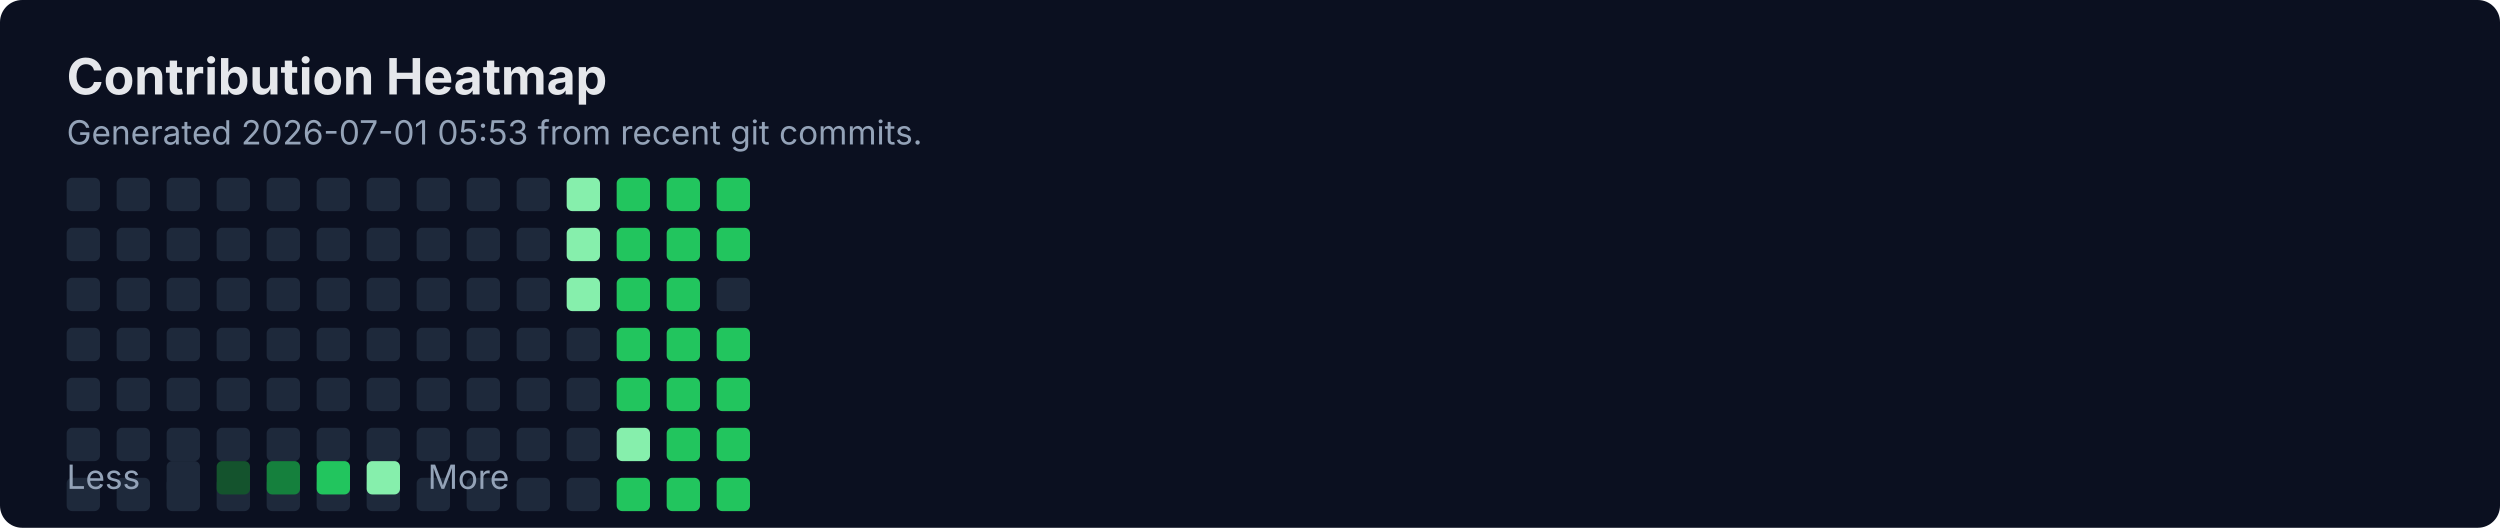
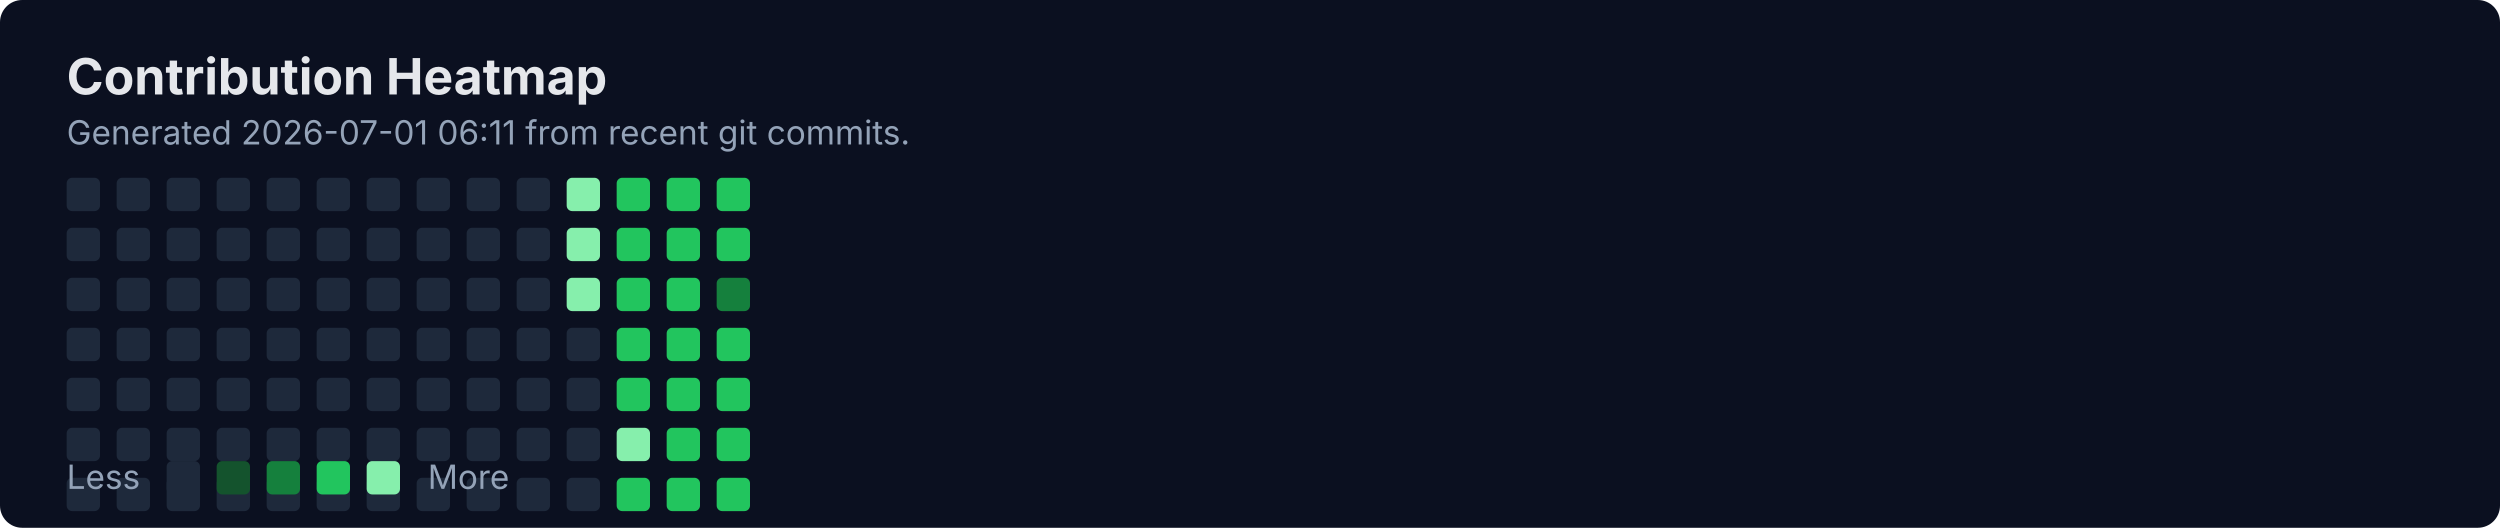
<svg xmlns="http://www.w3.org/2000/svg" width="900" height="190" viewBox="0 0 900 190" fill="none" role="img" aria-labelledby="title">
  <rect width="900" height="190" rx="8" fill="#0B1020" />
  <text x="24" y="34" fill="#E5E7EB" font-family="Inter, Segoe UI, Arial" font-size="18" font-weight="700">Contribution Heatmap</text>
-   <text x="24" y="52" fill="#94A3B8" font-family="Inter, Segoe UI, Arial" font-size="12">Generated 2026-07-01 05:53 from recent git commits.</text>
+   <text x="24" y="52" fill="#94A3B8" font-family="Inter, Segoe UI, Arial" font-size="12">Generated 2026-07-01 06:11 from recent git commits.</text>
  <rect x="24" y="118" width="12" height="12" rx="2" fill="#1E293B" />
  <rect x="24" y="136" width="12" height="12" rx="2" fill="#1E293B" />
  <rect x="24" y="154" width="12" height="12" rx="2" fill="#1E293B" />
  <rect x="24" y="172" width="12" height="12" rx="2" fill="#1E293B" />
  <rect x="24" y="64" width="12" height="12" rx="2" fill="#1E293B" />
  <rect x="24" y="82" width="12" height="12" rx="2" fill="#1E293B" />
  <rect x="24" y="100" width="12" height="12" rx="2" fill="#1E293B" />
  <rect x="42" y="118" width="12" height="12" rx="2" fill="#1E293B" />
  <rect x="42" y="136" width="12" height="12" rx="2" fill="#1E293B" />
  <rect x="42" y="154" width="12" height="12" rx="2" fill="#1E293B" />
  <rect x="42" y="172" width="12" height="12" rx="2" fill="#1E293B" />
  <rect x="42" y="64" width="12" height="12" rx="2" fill="#1E293B" />
  <rect x="42" y="82" width="12" height="12" rx="2" fill="#1E293B" />
  <rect x="42" y="100" width="12" height="12" rx="2" fill="#1E293B" />
  <rect x="60" y="118" width="12" height="12" rx="2" fill="#1E293B" />
  <rect x="60" y="136" width="12" height="12" rx="2" fill="#1E293B" />
  <rect x="60" y="154" width="12" height="12" rx="2" fill="#1E293B" />
  <rect x="60" y="172" width="12" height="12" rx="2" fill="#1E293B" />
  <rect x="60" y="64" width="12" height="12" rx="2" fill="#1E293B" />
  <rect x="60" y="82" width="12" height="12" rx="2" fill="#1E293B" />
  <rect x="60" y="100" width="12" height="12" rx="2" fill="#1E293B" />
  <rect x="78" y="118" width="12" height="12" rx="2" fill="#1E293B" />
  <rect x="78" y="136" width="12" height="12" rx="2" fill="#1E293B" />
  <rect x="78" y="154" width="12" height="12" rx="2" fill="#1E293B" />
  <rect x="78" y="172" width="12" height="12" rx="2" fill="#1E293B" />
  <rect x="78" y="64" width="12" height="12" rx="2" fill="#1E293B" />
  <rect x="78" y="82" width="12" height="12" rx="2" fill="#1E293B" />
  <rect x="78" y="100" width="12" height="12" rx="2" fill="#1E293B" />
  <rect x="96" y="118" width="12" height="12" rx="2" fill="#1E293B" />
  <rect x="96" y="136" width="12" height="12" rx="2" fill="#1E293B" />
  <rect x="96" y="154" width="12" height="12" rx="2" fill="#1E293B" />
  <rect x="96" y="172" width="12" height="12" rx="2" fill="#1E293B" />
  <rect x="96" y="64" width="12" height="12" rx="2" fill="#1E293B" />
  <rect x="96" y="82" width="12" height="12" rx="2" fill="#1E293B" />
  <rect x="96" y="100" width="12" height="12" rx="2" fill="#1E293B" />
  <rect x="114" y="118" width="12" height="12" rx="2" fill="#1E293B" />
  <rect x="114" y="136" width="12" height="12" rx="2" fill="#1E293B" />
  <rect x="114" y="154" width="12" height="12" rx="2" fill="#1E293B" />
  <rect x="114" y="172" width="12" height="12" rx="2" fill="#1E293B" />
  <rect x="114" y="64" width="12" height="12" rx="2" fill="#1E293B" />
  <rect x="114" y="82" width="12" height="12" rx="2" fill="#1E293B" />
  <rect x="114" y="100" width="12" height="12" rx="2" fill="#1E293B" />
  <rect x="132" y="118" width="12" height="12" rx="2" fill="#1E293B" />
  <rect x="132" y="136" width="12" height="12" rx="2" fill="#1E293B" />
  <rect x="132" y="154" width="12" height="12" rx="2" fill="#1E293B" />
  <rect x="132" y="172" width="12" height="12" rx="2" fill="#1E293B" />
  <rect x="132" y="64" width="12" height="12" rx="2" fill="#1E293B" />
  <rect x="132" y="82" width="12" height="12" rx="2" fill="#1E293B" />
  <rect x="132" y="100" width="12" height="12" rx="2" fill="#1E293B" />
  <rect x="150" y="118" width="12" height="12" rx="2" fill="#1E293B" />
  <rect x="150" y="136" width="12" height="12" rx="2" fill="#1E293B" />
  <rect x="150" y="154" width="12" height="12" rx="2" fill="#1E293B" />
  <rect x="150" y="172" width="12" height="12" rx="2" fill="#1E293B" />
  <rect x="150" y="64" width="12" height="12" rx="2" fill="#1E293B" />
  <rect x="150" y="82" width="12" height="12" rx="2" fill="#1E293B" />
  <rect x="150" y="100" width="12" height="12" rx="2" fill="#1E293B" />
  <rect x="168" y="118" width="12" height="12" rx="2" fill="#1E293B" />
  <rect x="168" y="136" width="12" height="12" rx="2" fill="#1E293B" />
  <rect x="168" y="154" width="12" height="12" rx="2" fill="#1E293B" />
  <rect x="168" y="172" width="12" height="12" rx="2" fill="#1E293B" />
  <rect x="168" y="64" width="12" height="12" rx="2" fill="#1E293B" />
  <rect x="168" y="82" width="12" height="12" rx="2" fill="#1E293B" />
  <rect x="168" y="100" width="12" height="12" rx="2" fill="#1E293B" />
  <rect x="186" y="118" width="12" height="12" rx="2" fill="#1E293B" />
  <rect x="186" y="136" width="12" height="12" rx="2" fill="#1E293B" />
  <rect x="186" y="154" width="12" height="12" rx="2" fill="#1E293B" />
  <rect x="186" y="172" width="12" height="12" rx="2" fill="#1E293B" />
  <rect x="186" y="64" width="12" height="12" rx="2" fill="#1E293B" />
  <rect x="186" y="82" width="12" height="12" rx="2" fill="#1E293B" />
  <rect x="186" y="100" width="12" height="12" rx="2" fill="#1E293B" />
  <rect x="204" y="118" width="12" height="12" rx="2" fill="#1E293B" />
  <rect x="204" y="136" width="12" height="12" rx="2" fill="#1E293B" />
  <rect x="204" y="154" width="12" height="12" rx="2" fill="#1E293B" />
  <rect x="204" y="172" width="12" height="12" rx="2" fill="#1E293B" />
  <rect x="204" y="64" width="12" height="12" rx="2" fill="#86EFAC" />
  <rect x="204" y="82" width="12" height="12" rx="2" fill="#86EFAC" />
  <rect x="204" y="100" width="12" height="12" rx="2" fill="#86EFAC" />
  <rect x="222" y="118" width="12" height="12" rx="2" fill="#22C55E" />
  <rect x="222" y="136" width="12" height="12" rx="2" fill="#22C55E" />
  <rect x="222" y="154" width="12" height="12" rx="2" fill="#86EFAC" />
  <rect x="222" y="172" width="12" height="12" rx="2" fill="#22C55E" />
  <rect x="222" y="64" width="12" height="12" rx="2" fill="#22C55E" />
  <rect x="222" y="82" width="12" height="12" rx="2" fill="#22C55E" />
  <rect x="222" y="100" width="12" height="12" rx="2" fill="#22C55E" />
  <rect x="240" y="118" width="12" height="12" rx="2" fill="#22C55E" />
  <rect x="240" y="136" width="12" height="12" rx="2" fill="#22C55E" />
  <rect x="240" y="154" width="12" height="12" rx="2" fill="#22C55E" />
  <rect x="240" y="172" width="12" height="12" rx="2" fill="#22C55E" />
  <rect x="240" y="64" width="12" height="12" rx="2" fill="#22C55E" />
  <rect x="240" y="82" width="12" height="12" rx="2" fill="#22C55E" />
  <rect x="240" y="100" width="12" height="12" rx="2" fill="#22C55E" />
  <rect x="258" y="118" width="12" height="12" rx="2" fill="#22C55E" />
  <rect x="258" y="136" width="12" height="12" rx="2" fill="#22C55E" />
  <rect x="258" y="154" width="12" height="12" rx="2" fill="#22C55E" />
  <rect x="258" y="172" width="12" height="12" rx="2" fill="#22C55E" />
  <rect x="258" y="64" width="12" height="12" rx="2" fill="#22C55E" />
  <rect x="258" y="82" width="12" height="12" rx="2" fill="#22C55E" />
-   <rect x="258" y="100" width="12" height="12" rx="2" fill="#1E293B" />
+   <rect x="258" y="100" width="12" height="12" rx="2" fill="#15803D" />
  <text x="24" y="176" fill="#94A3B8" font-family="Inter, Segoe UI, Arial" font-size="12">Less</text>
  <rect x="60" y="166" width="12" height="12" rx="2" fill="#1E293B" />
  <rect x="78" y="166" width="12" height="12" rx="2" fill="#14532D" />
  <rect x="96" y="166" width="12" height="12" rx="2" fill="#15803D" />
  <rect x="114" y="166" width="12" height="12" rx="2" fill="#22C55E" />
  <rect x="132" y="166" width="12" height="12" rx="2" fill="#86EFAC" />
  <text x="154" y="176" fill="#94A3B8" font-family="Inter, Segoe UI, Arial" font-size="12">More</text>
</svg>
